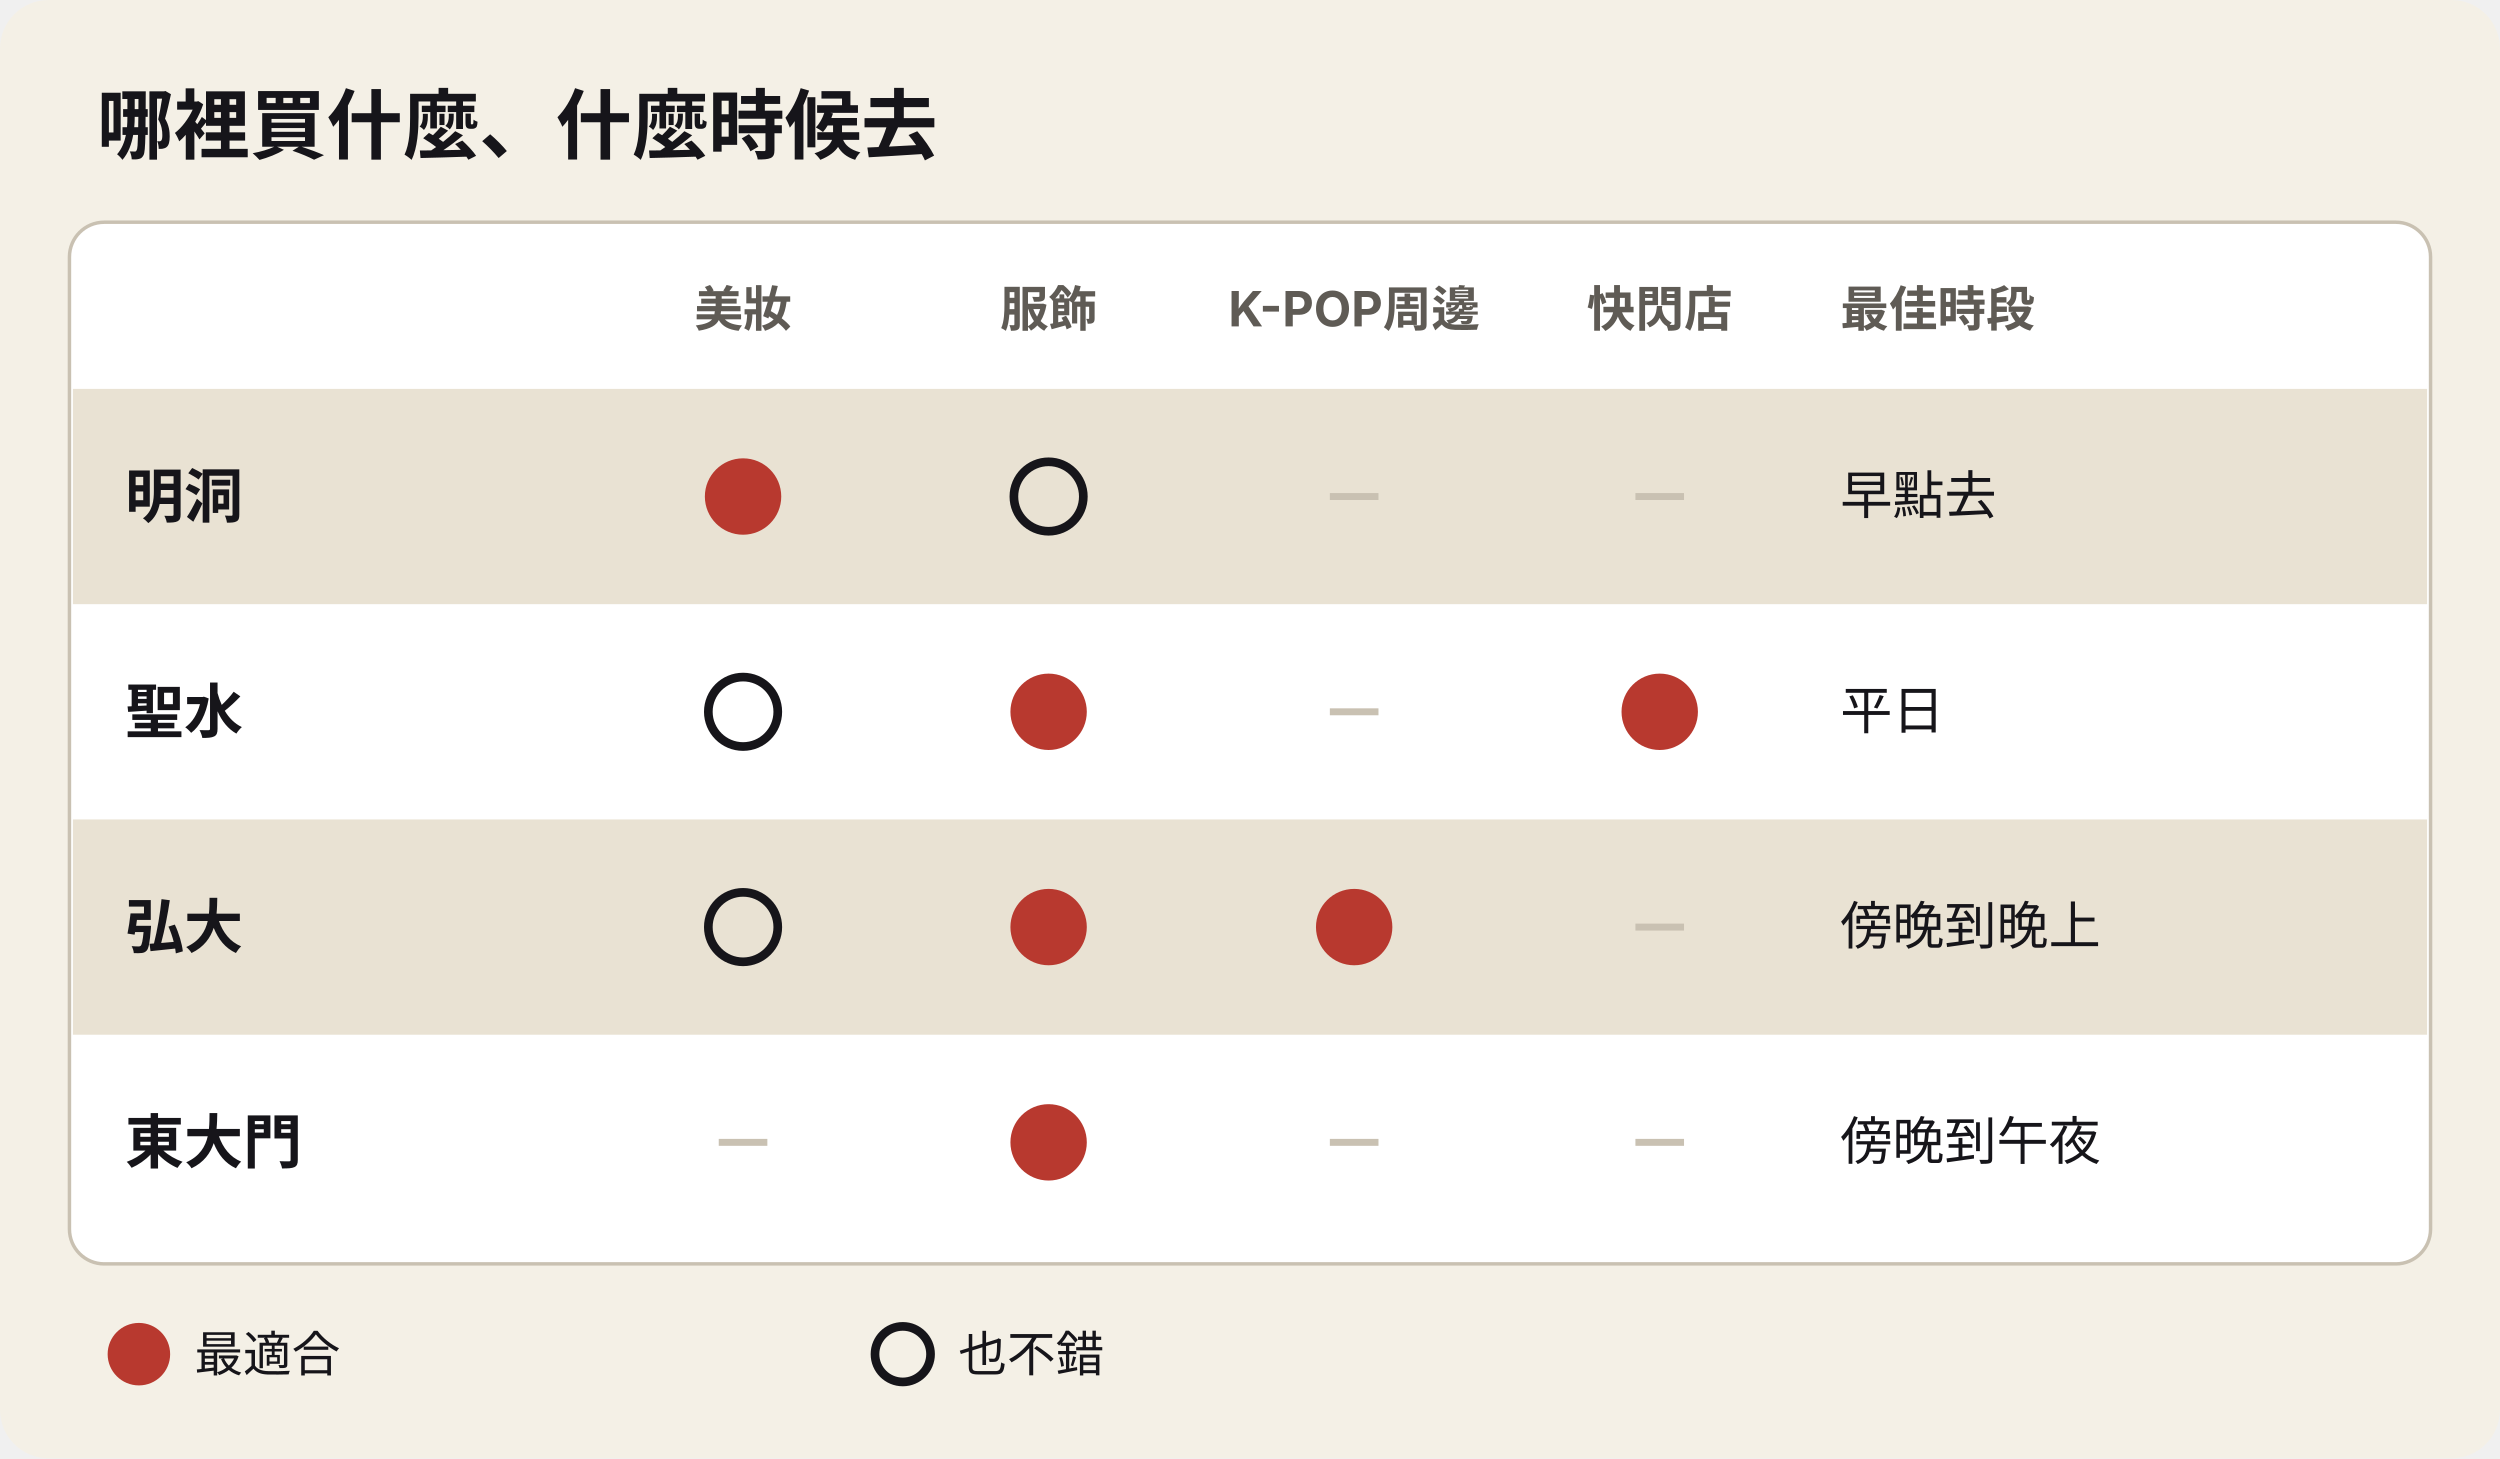
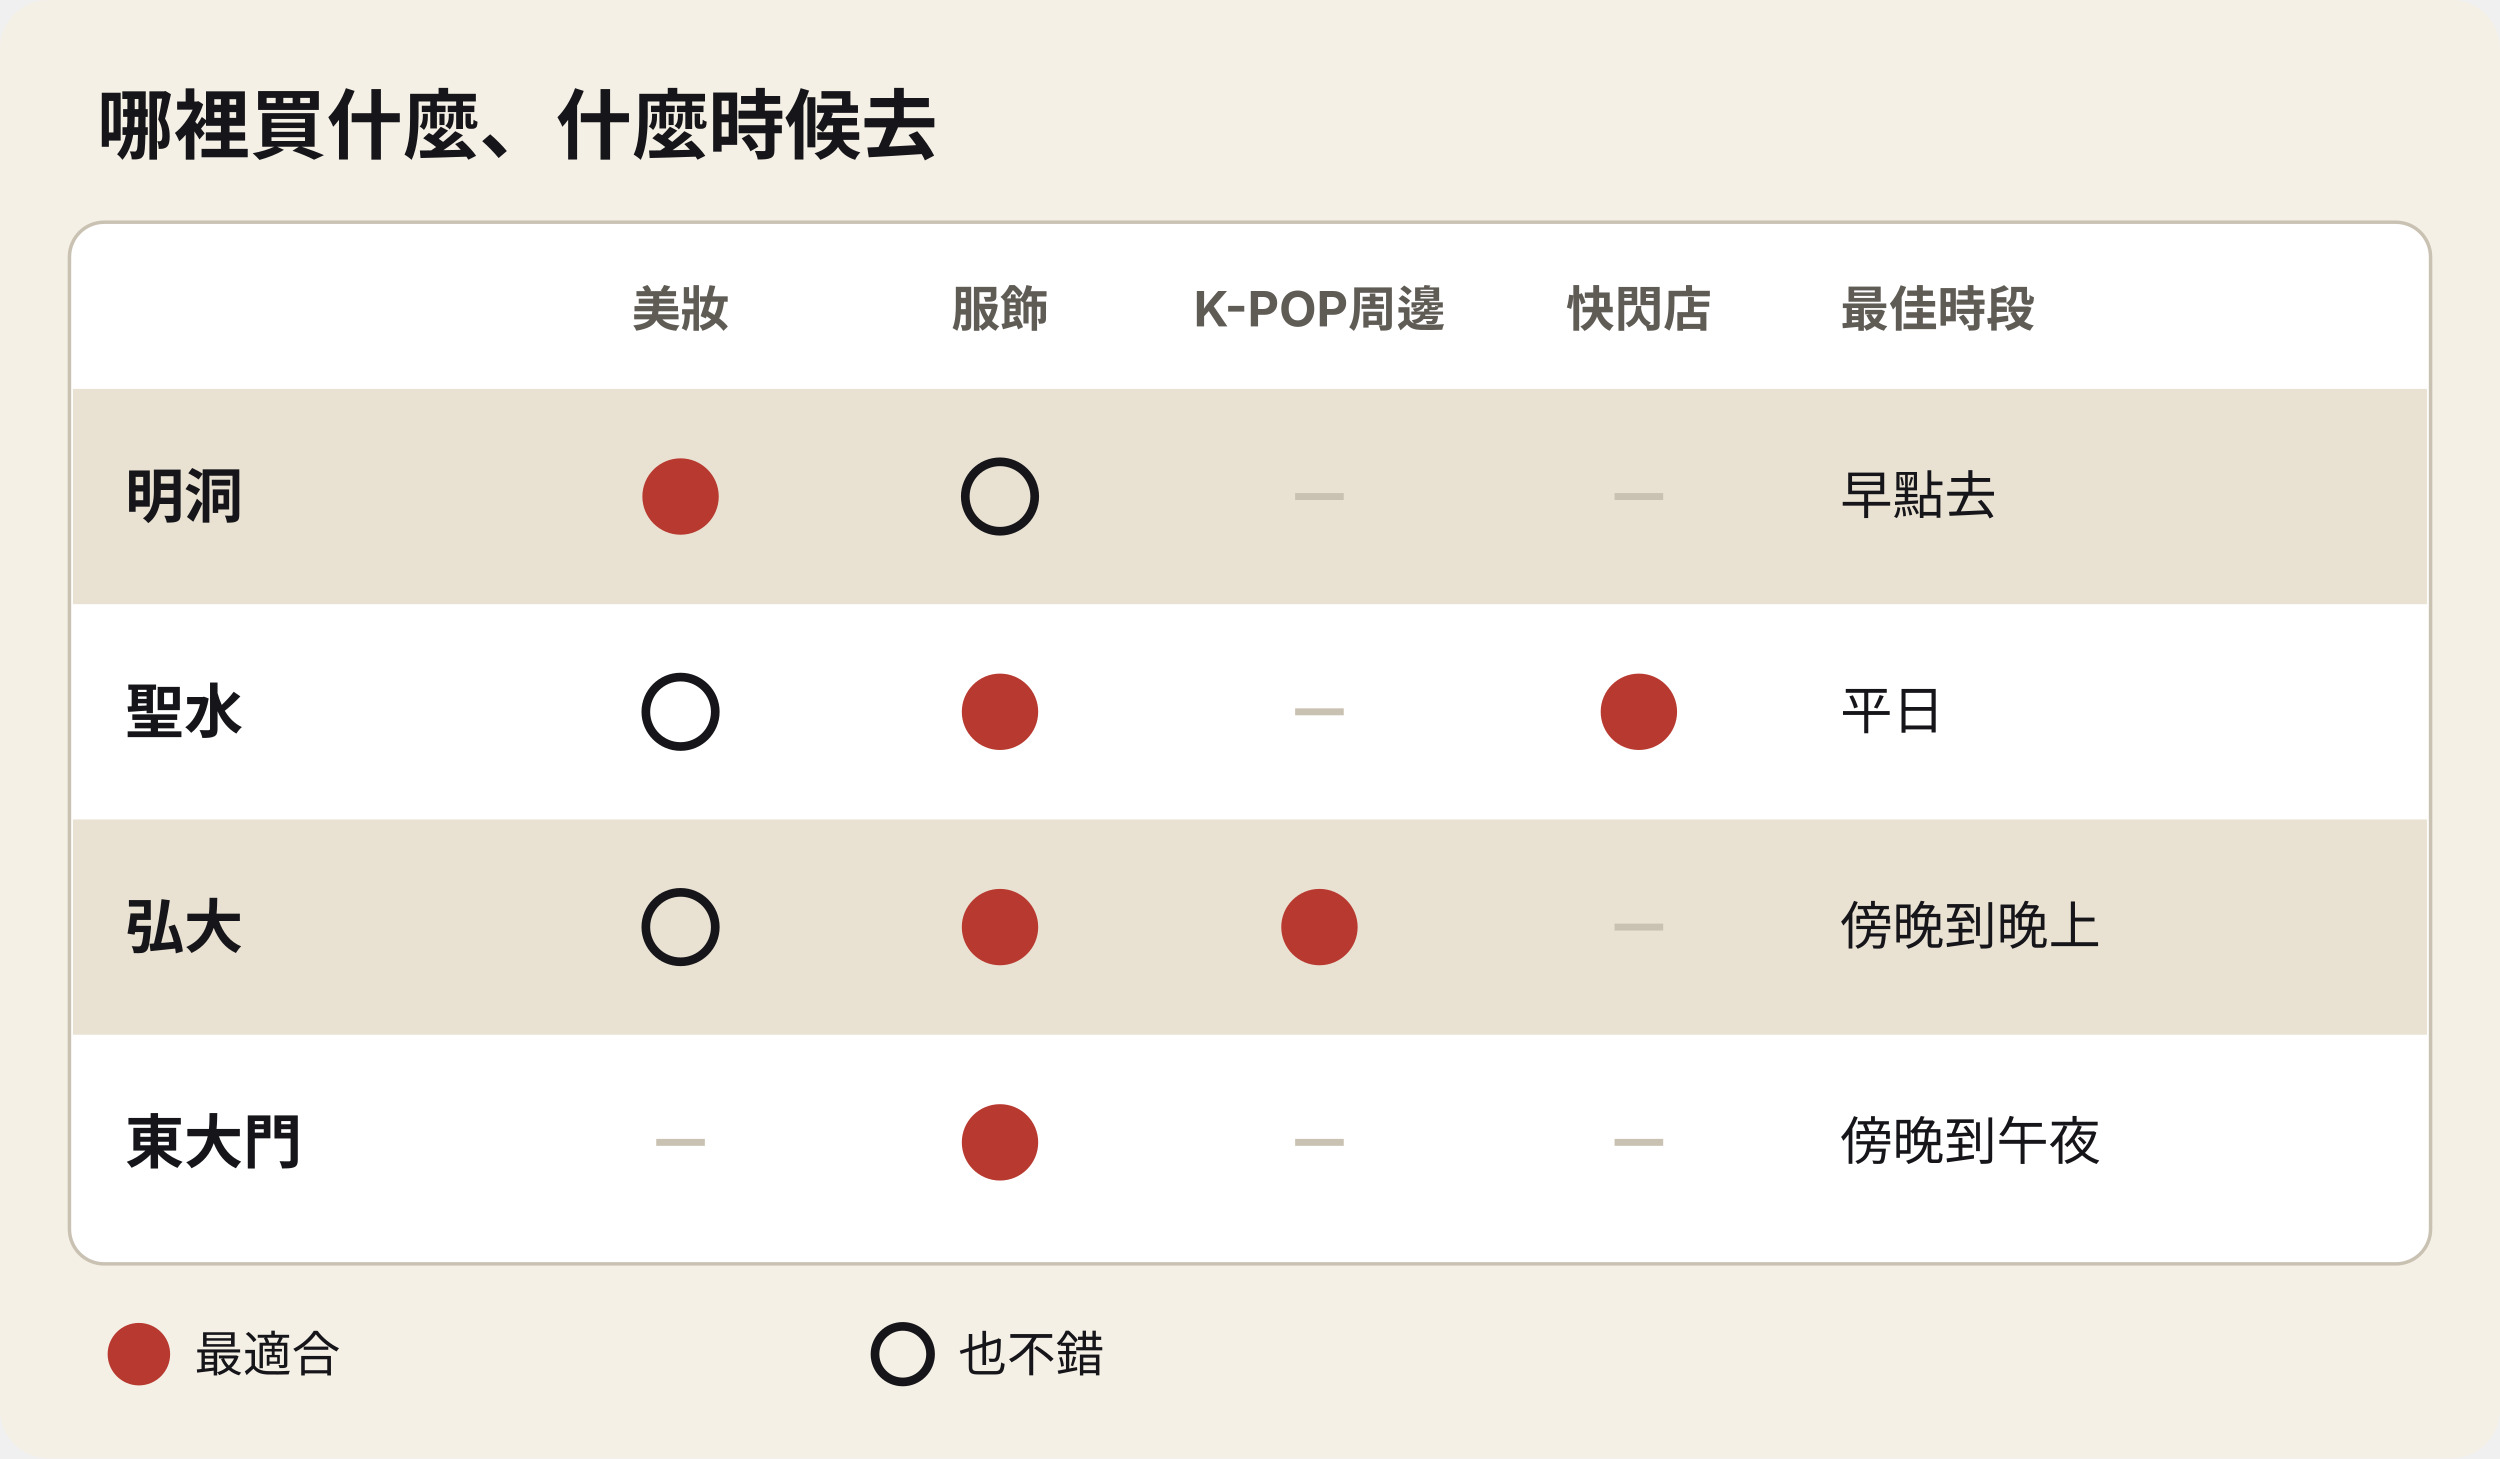
<svg xmlns="http://www.w3.org/2000/svg" viewBox="0 0 720 420" role="img" aria-label="哪裡買什麼、什麼時候去" font-family="system-ui, -apple-system, &quot;Noto Sans KR&quot;, &quot;Noto Sans JP&quot;, &quot;Noto Sans TC&quot;, sans-serif">
  <rect x="0" y="0" width="720" height="420" rx="14" fill="#f4f0e6" />
  <text x="28" y="44" font-size="22" fill="#16151a" text-anchor="start" font-weight="bold">哪裡買什麼、什麼時候去</text>
  <rect x="20" y="64" width="680" height="300" rx="10" fill="#ffffff" stroke="#c9c1b2" />
-   <text x="214.0" y="94" font-size="14" fill="#5f5b55" text-anchor="middle" font-weight="bold">美妝</text>
-   <text x="302.0" y="94" font-size="14" fill="#5f5b55" text-anchor="middle" font-weight="bold">服飾</text>
-   <text x="390.0" y="94" font-size="14" fill="#5f5b55" text-anchor="middle" font-weight="bold">K-POP周邊</text>
-   <text x="478.0" y="94" font-size="14" fill="#5f5b55" text-anchor="middle" font-weight="bold">快閃店</text>
+   <text x="196.0" y="94" font-size="14" fill="#5f5b55" text-anchor="middle" font-weight="bold">美妝</text>
+   <text x="288.0" y="94" font-size="14" fill="#5f5b55" text-anchor="middle" font-weight="bold">服飾</text>
+   <text x="380.0" y="94" font-size="14" fill="#5f5b55" text-anchor="middle" font-weight="bold">K-POP周邊</text>
+   <text x="472.0" y="94" font-size="14" fill="#5f5b55" text-anchor="middle" font-weight="bold">快閃店</text>
  <text x="530" y="94" font-size="14" fill="#5f5b55" text-anchor="start" font-weight="bold">最佳時段</text>
  <rect x="21" y="112" width="678" height="62" fill="#e9e2d3" />
  <text x="36" y="149" font-size="17" fill="#16151a" text-anchor="start" font-weight="bold">明洞</text>
-   <circle cx="214.0" cy="143" r="11" fill="#b8392f" />
-   <circle cx="302.0" cy="143" r="10" fill="none" stroke="#16151a" stroke-width="2.5" />
-   <line x1="383.0" y1="143" x2="397.0" y2="143" stroke="#c9c1b2" stroke-width="2" />
-   <line x1="471.0" y1="143" x2="485.0" y2="143" stroke="#c9c1b2" stroke-width="2" />
+   <circle cx="196.0" cy="143" r="11" fill="#b8392f" />
+   <circle cx="288.0" cy="143" r="10" fill="none" stroke="#16151a" stroke-width="2.5" />
+   <line x1="373.0" y1="143" x2="387.0" y2="143" stroke="#c9c1b2" stroke-width="2" />
+   <line x1="465.0" y1="143" x2="479.0" y2="143" stroke="#c9c1b2" stroke-width="2" />
  <text x="530" y="148" font-size="15" fill="#16151a" text-anchor="start" font-weight="normal">早點去</text>
  <text x="36" y="211" font-size="17" fill="#16151a" text-anchor="start" font-weight="bold">聖水</text>
-   <circle cx="214.0" cy="205" r="10" fill="none" stroke="#16151a" stroke-width="2.5" />
-   <circle cx="302.0" cy="205" r="11" fill="#b8392f" />
-   <line x1="383.0" y1="205" x2="397.0" y2="205" stroke="#c9c1b2" stroke-width="2" />
-   <circle cx="478.0" cy="205" r="11" fill="#b8392f" />
+   <circle cx="196.0" cy="205" r="10" fill="none" stroke="#16151a" stroke-width="2.5" />
+   <circle cx="288.0" cy="205" r="11" fill="#b8392f" />
+   <line x1="373.0" y1="205" x2="387.0" y2="205" stroke="#c9c1b2" stroke-width="2" />
+   <circle cx="472.0" cy="205" r="11" fill="#b8392f" />
  <text x="530" y="210" font-size="15" fill="#16151a" text-anchor="start" font-weight="normal">平日</text>
  <rect x="21" y="236" width="678" height="62" fill="#e9e2d3" />
  <text x="36" y="273" font-size="17" fill="#16151a" text-anchor="start" font-weight="bold">弘大</text>
-   <circle cx="214.0" cy="267" r="10" fill="none" stroke="#16151a" stroke-width="2.5" />
-   <circle cx="302.0" cy="267" r="11" fill="#b8392f" />
-   <circle cx="390.0" cy="267" r="11" fill="#b8392f" />
-   <line x1="471.0" y1="267" x2="485.0" y2="267" stroke="#c9c1b2" stroke-width="2" />
+   <circle cx="196.0" cy="267" r="10" fill="none" stroke="#16151a" stroke-width="2.5" />
+   <circle cx="288.0" cy="267" r="11" fill="#b8392f" />
+   <circle cx="380.0" cy="267" r="11" fill="#b8392f" />
+   <line x1="465.0" y1="267" x2="479.0" y2="267" stroke="#c9c1b2" stroke-width="2" />
  <text x="530" y="272" font-size="15" fill="#16151a" text-anchor="start" font-weight="normal">傍晚到晚上</text>
  <text x="36" y="335" font-size="17" fill="#16151a" text-anchor="start" font-weight="bold">東大門</text>
-   <line x1="207.0" y1="329" x2="221.0" y2="329" stroke="#c9c1b2" stroke-width="2" />
-   <circle cx="302.0" cy="329" r="11" fill="#b8392f" />
-   <line x1="383.0" y1="329" x2="397.0" y2="329" stroke="#c9c1b2" stroke-width="2" />
-   <line x1="471.0" y1="329" x2="485.0" y2="329" stroke="#c9c1b2" stroke-width="2" />
+   <line x1="189.0" y1="329" x2="203.0" y2="329" stroke="#c9c1b2" stroke-width="2" />
+   <circle cx="288.0" cy="329" r="11" fill="#b8392f" />
+   <line x1="373.0" y1="329" x2="387.0" y2="329" stroke="#c9c1b2" stroke-width="2" />
+   <line x1="465.0" y1="329" x2="479.0" y2="329" stroke="#c9c1b2" stroke-width="2" />
  <text x="530" y="334" font-size="15" fill="#16151a" text-anchor="start" font-weight="normal">傍晚到午夜</text>
  <circle cx="40" cy="390" r="9" fill="#b8392f" />
  <text x="56" y="395" font-size="14" fill="#16151a" text-anchor="start" font-weight="normal">最適合</text>
  <circle cx="260" cy="390" r="8" fill="none" stroke="#16151a" stroke-width="2.5" />
  <text x="276" y="395" font-size="14" fill="#16151a" text-anchor="start" font-weight="normal">也不錯</text>
</svg>
